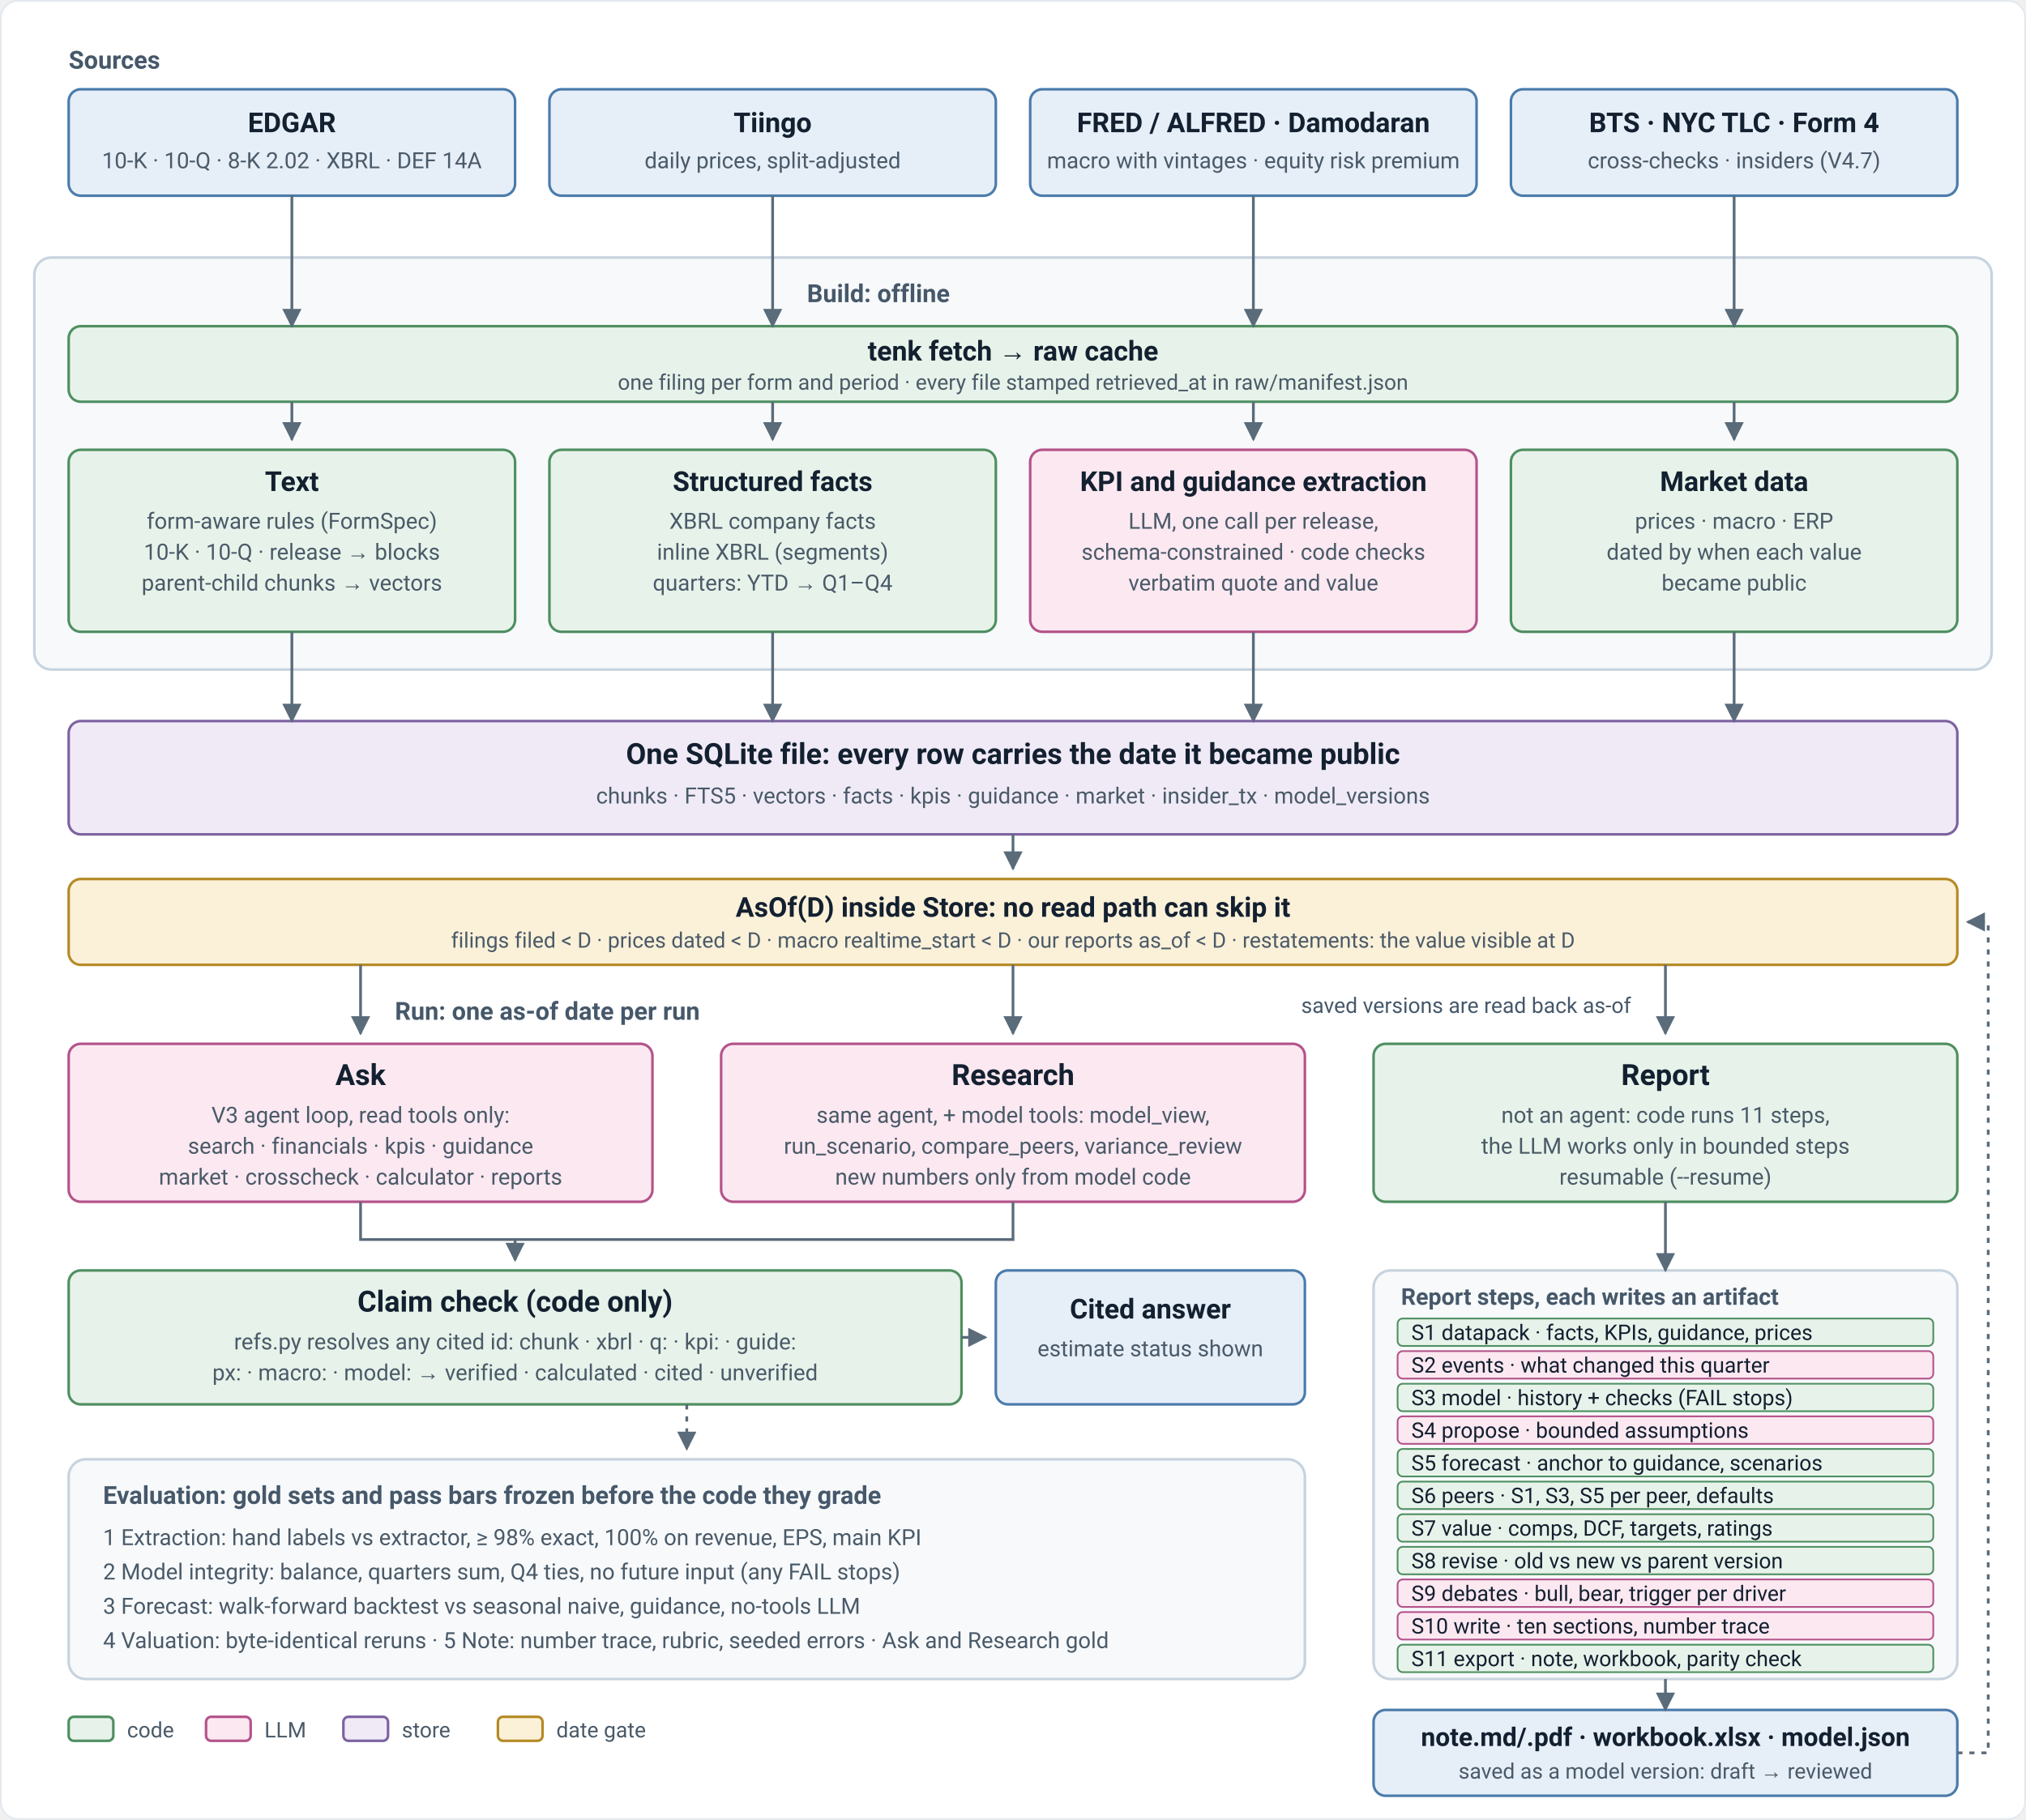
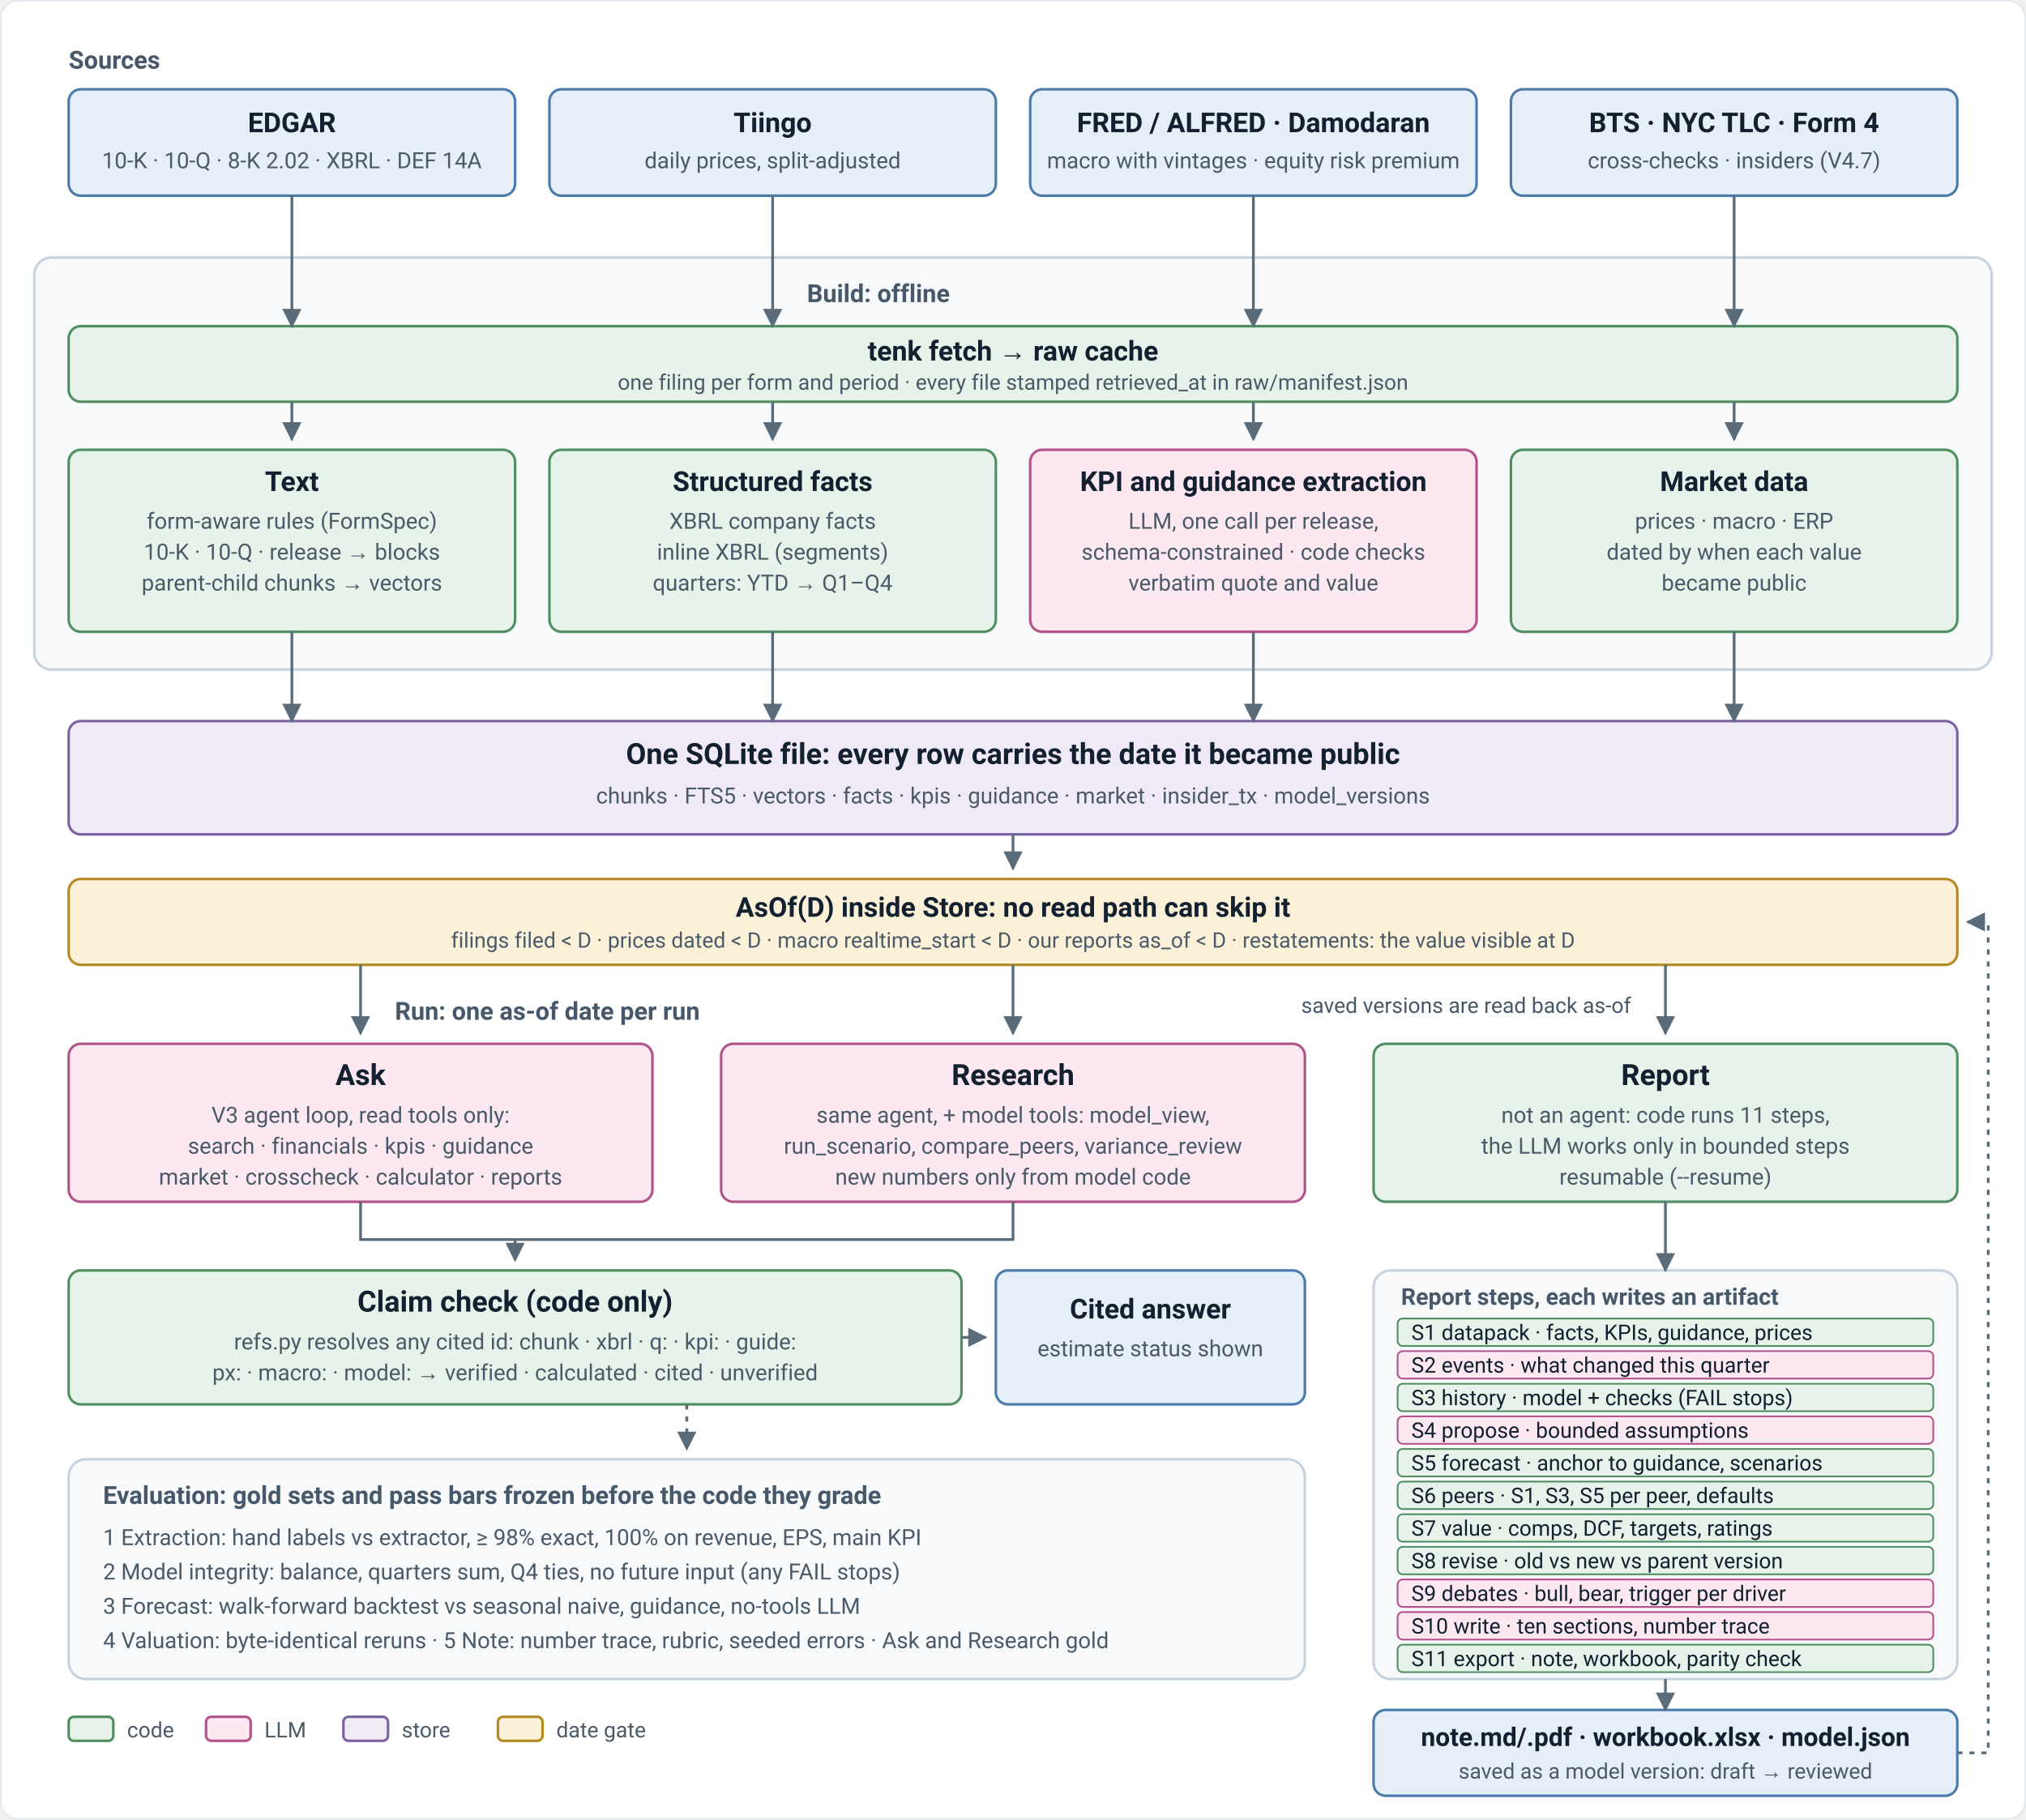
<svg xmlns="http://www.w3.org/2000/svg" width="1180" height="1060" viewBox="0 0 1180 1060" role="img" aria-labelledby="svgtitle svgdesc" font-family="system-ui, -apple-system, 'Segoe UI', Roboto, 'Helvetica Neue', Arial, sans-serif">
  <style>
    @media (prefers-color-scheme: dark) {
      .bg    { fill: #0f1419; stroke: #2b3540; }
      .panel { fill: #151c24; stroke: #3a4753; }
      .ext   { fill: #16283c; stroke: #6f9dc8; }
      .work  { fill: #16301f; stroke: #63ab77; }
      .llm   { fill: #3a1a2c; stroke: #d487b0; }
      .sink  { fill: #241b33; stroke: #a186c4; }
      .gate  { fill: #3a2f14; stroke: #d4a84a; }
      .name  { fill: #e6edf3; }
      .sub   { fill: #9fb0c0; }
      .ptitle{ fill: #93a4b4; }
      .edge  { stroke: #8496a6; }
      .elabel{ fill: #93a4b4; }
      #arrow &gt; path { fill: #8496a6; }
    }
  </style>
  <defs>
    <marker id="arrow" viewBox="0 0 10 10" refX="9" refY="5" markerWidth="7" markerHeight="7" orient="auto-start-reverse">
      <path d="M 0 0 L 10 5 L 0 10 z" fill="#5a6b7a" />
    </marker>
  </defs>
  <rect class="bg" x="0.5" y="0.5" width="1179" height="1059" rx="10" fill="#ffffff" stroke="#e3e9ef" />
  <text class="ptitle" x="40" y="40" font-size="14.5" font-weight="600" fill="#46586a">Sources</text>
  <rect class="ext" x="40" y="52" width="260" height="62" rx="7" fill="#e6eef8" stroke="#4a7bab" stroke-width="1.5" />
  <text class="name" x="170" y="77" text-anchor="middle" font-size="16" font-weight="600" fill="#132030">EDGAR</text>
  <text class="sub" x="170" y="98" text-anchor="middle" font-size="13" fill="#4a5a68">10-K · 10-Q · 8-K 2.02 · XBRL · DEF 14A</text>
  <rect class="ext" x="320" y="52" width="260" height="62" rx="7" fill="#e6eef8" stroke="#4a7bab" stroke-width="1.5" />
  <text class="name" x="450" y="77" text-anchor="middle" font-size="16" font-weight="600" fill="#132030">Tiingo</text>
  <text class="sub" x="450" y="98" text-anchor="middle" font-size="13" fill="#4a5a68">daily prices, split-adjusted</text>
  <rect class="ext" x="600" y="52" width="260" height="62" rx="7" fill="#e6eef8" stroke="#4a7bab" stroke-width="1.5" />
  <text class="name" x="730" y="77" text-anchor="middle" font-size="16" font-weight="600" fill="#132030">FRED / ALFRED · Damodaran</text>
  <text class="sub" x="730" y="98" text-anchor="middle" font-size="13" fill="#4a5a68">macro with vintages · equity risk premium</text>
  <rect class="ext" x="880" y="52" width="260" height="62" rx="7" fill="#e6eef8" stroke="#4a7bab" stroke-width="1.5" />
  <text class="name" x="1010" y="77" text-anchor="middle" font-size="16" font-weight="600" fill="#132030">BTS · NYC TLC · Form 4</text>
  <text class="sub" x="1010" y="98" text-anchor="middle" font-size="13" fill="#4a5a68">cross-checks · insiders (V4.7)</text>
  <rect class="panel" x="20" y="150" width="1140" height="240" rx="10" fill="#f7f9fb" stroke="#c7d3de" stroke-width="1.5" />
  <text class="ptitle" x="470" y="176" font-size="14.5" font-weight="600" fill="#46586a">Build: offline</text>
  <rect class="work" x="40" y="190" width="1100" height="44" rx="7" fill="#e7f3ea" stroke="#4f8f61" stroke-width="1.5" />
  <text class="name" x="590" y="210" text-anchor="middle" font-size="16" font-weight="600" fill="#132030">tenk fetch → raw cache</text>
  <text class="sub" x="590" y="227" text-anchor="middle" font-size="12.5" fill="#4a5a68">one filing per form and period · every file stamped retrieved_at in raw/manifest.json</text>
  <rect class="work" x="40" y="262" width="260" height="106" rx="7" fill="#e7f3ea" stroke="#4f8f61" stroke-width="1.5" />
  <text class="name" x="170" y="286" text-anchor="middle" font-size="16" font-weight="600" fill="#132030">Text</text>
  <text class="sub" x="170" y="308" text-anchor="middle" font-size="13" fill="#4a5a68">form-aware rules (FormSpec)</text>
  <text class="sub" x="170" y="326" text-anchor="middle" font-size="13" fill="#4a5a68">10-K · 10-Q · release → blocks</text>
  <text class="sub" x="170" y="344" text-anchor="middle" font-size="13" fill="#4a5a68">parent-child chunks → vectors</text>
  <rect class="work" x="320" y="262" width="260" height="106" rx="7" fill="#e7f3ea" stroke="#4f8f61" stroke-width="1.5" />
  <text class="name" x="450" y="286" text-anchor="middle" font-size="16" font-weight="600" fill="#132030">Structured facts</text>
  <text class="sub" x="450" y="308" text-anchor="middle" font-size="13" fill="#4a5a68">XBRL company facts</text>
  <text class="sub" x="450" y="326" text-anchor="middle" font-size="13" fill="#4a5a68">inline XBRL (segments)</text>
  <text class="sub" x="450" y="344" text-anchor="middle" font-size="13" fill="#4a5a68">quarters: YTD → Q1–Q4</text>
  <rect class="llm" x="600" y="262" width="260" height="106" rx="7" fill="#fbe8f1" stroke="#b4538a" stroke-width="1.5" />
  <text class="name" x="730" y="286" text-anchor="middle" font-size="16" font-weight="600" fill="#132030">KPI and guidance extraction</text>
  <text class="sub" x="730" y="308" text-anchor="middle" font-size="13" fill="#4a5a68">LLM, one call per release,</text>
  <text class="sub" x="730" y="326" text-anchor="middle" font-size="13" fill="#4a5a68">schema-constrained · code checks</text>
  <text class="sub" x="730" y="344" text-anchor="middle" font-size="13" fill="#4a5a68">verbatim quote and value</text>
  <rect class="work" x="880" y="262" width="260" height="106" rx="7" fill="#e7f3ea" stroke="#4f8f61" stroke-width="1.5" />
  <text class="name" x="1010" y="286" text-anchor="middle" font-size="16" font-weight="600" fill="#132030">Market data</text>
  <text class="sub" x="1010" y="308" text-anchor="middle" font-size="13" fill="#4a5a68">prices · macro · ERP</text>
  <text class="sub" x="1010" y="326" text-anchor="middle" font-size="13" fill="#4a5a68">dated by when each value</text>
  <text class="sub" x="1010" y="344" text-anchor="middle" font-size="13" fill="#4a5a68">became public</text>
  <path class="edge" d="M 170 114 V 190" fill="none" stroke="#5a6b7a" stroke-width="1.6" marker-end="url(#arrow)" />
  <path class="edge" d="M 450 114 V 190" fill="none" stroke="#5a6b7a" stroke-width="1.6" marker-end="url(#arrow)" />
  <path class="edge" d="M 730 114 V 190" fill="none" stroke="#5a6b7a" stroke-width="1.6" marker-end="url(#arrow)" />
  <path class="edge" d="M 1010 114 V 190" fill="none" stroke="#5a6b7a" stroke-width="1.6" marker-end="url(#arrow)" />
  <path class="edge" d="M 170 234 V 256" fill="none" stroke="#5a6b7a" stroke-width="1.6" marker-end="url(#arrow)" />
  <path class="edge" d="M 450 234 V 256" fill="none" stroke="#5a6b7a" stroke-width="1.6" marker-end="url(#arrow)" />
  <path class="edge" d="M 730 234 V 256" fill="none" stroke="#5a6b7a" stroke-width="1.6" marker-end="url(#arrow)" />
  <path class="edge" d="M 1010 234 V 256" fill="none" stroke="#5a6b7a" stroke-width="1.6" marker-end="url(#arrow)" />
  <rect class="sink" x="40" y="420" width="1100" height="66" rx="7" fill="#f0eaf7" stroke="#7c62a0" stroke-width="1.5" />
  <text class="name" x="590" y="445" text-anchor="middle" font-size="17" font-weight="600" fill="#132030">One SQLite file: every row carries the date it became public</text>
  <text class="sub" x="590" y="468" text-anchor="middle" font-size="13" fill="#4a5a68">chunks · FTS5 · vectors · facts · kpis · guidance · market · insider_tx · model_versions</text>
  <path class="edge" d="M 170 368 V 420" fill="none" stroke="#5a6b7a" stroke-width="1.6" marker-end="url(#arrow)" />
  <path class="edge" d="M 450 368 V 420" fill="none" stroke="#5a6b7a" stroke-width="1.6" marker-end="url(#arrow)" />
  <path class="edge" d="M 730 368 V 420" fill="none" stroke="#5a6b7a" stroke-width="1.6" marker-end="url(#arrow)" />
  <path class="edge" d="M 1010 368 V 420" fill="none" stroke="#5a6b7a" stroke-width="1.6" marker-end="url(#arrow)" />
  <rect class="gate" x="40" y="512" width="1100" height="50" rx="7" fill="#fbf1d9" stroke="#b58a24" stroke-width="1.5" />
  <text class="name" x="590" y="534" text-anchor="middle" font-size="16" font-weight="600" fill="#132030">AsOf(D) inside Store: no read path can skip it</text>
  <text class="sub" x="590" y="552" text-anchor="middle" font-size="12.5" fill="#4a5a68">filings filed &lt; D · prices dated &lt; D · macro realtime_start &lt; D · our reports as_of &lt; D · restatements: the value visible at D</text>
  <path class="edge" d="M 590 486 V 506" fill="none" stroke="#5a6b7a" stroke-width="1.6" marker-end="url(#arrow)" />
  <text class="ptitle" x="230" y="594" font-size="14.5" font-weight="600" fill="#46586a">Run: one as-of date per run</text>
  <rect class="llm" x="40" y="608" width="340" height="92" rx="7" fill="#fbe8f1" stroke="#b4538a" stroke-width="1.5" />
  <text class="name" x="210" y="632" text-anchor="middle" font-size="17" font-weight="600" fill="#132030">Ask</text>
  <text class="sub" x="210" y="654" text-anchor="middle" font-size="13" fill="#4a5a68">V3 agent loop, read tools only:</text>
  <text class="sub" x="210" y="672" text-anchor="middle" font-size="13" fill="#4a5a68">search · financials · kpis · guidance</text>
  <text class="sub" x="210" y="690" text-anchor="middle" font-size="13" fill="#4a5a68">market · crosscheck · calculator · reports</text>
  <rect class="llm" x="420" y="608" width="340" height="92" rx="7" fill="#fbe8f1" stroke="#b4538a" stroke-width="1.5" />
  <text class="name" x="590" y="632" text-anchor="middle" font-size="17" font-weight="600" fill="#132030">Research</text>
  <text class="sub" x="590" y="654" text-anchor="middle" font-size="13" fill="#4a5a68">same agent, + model tools: model_view,</text>
  <text class="sub" x="590" y="672" text-anchor="middle" font-size="13" fill="#4a5a68">run_scenario, compare_peers, variance_review</text>
  <text class="sub" x="590" y="690" text-anchor="middle" font-size="13" fill="#4a5a68">new numbers only from model code</text>
  <rect class="work" x="800" y="608" width="340" height="92" rx="7" fill="#e7f3ea" stroke="#4f8f61" stroke-width="1.5" />
  <text class="name" x="970" y="632" text-anchor="middle" font-size="17" font-weight="600" fill="#132030">Report</text>
  <text class="sub" x="970" y="654" text-anchor="middle" font-size="13" fill="#4a5a68">not an agent: code runs 11 steps,</text>
  <text class="sub" x="970" y="672" text-anchor="middle" font-size="13" fill="#4a5a68">the LLM works only in bounded steps</text>
  <text class="sub" x="970" y="690" text-anchor="middle" font-size="13" fill="#4a5a68">resumable (--resume)</text>
  <path class="edge" d="M 210 562 V 602" fill="none" stroke="#5a6b7a" stroke-width="1.6" marker-end="url(#arrow)" />
  <path class="edge" d="M 590 562 V 602" fill="none" stroke="#5a6b7a" stroke-width="1.6" marker-end="url(#arrow)" />
  <path class="edge" d="M 970 562 V 602" fill="none" stroke="#5a6b7a" stroke-width="1.6" marker-end="url(#arrow)" />
  <rect class="work" x="40" y="740" width="520" height="78" rx="7" fill="#e7f3ea" stroke="#4f8f61" stroke-width="1.5" />
  <text class="name" x="300" y="764" text-anchor="middle" font-size="17" font-weight="600" fill="#132030">Claim check (code only)</text>
  <text class="sub" x="300" y="786" text-anchor="middle" font-size="13" fill="#4a5a68">refs.py resolves any cited id: chunk · xbrl · q: · kpi: · guide:</text>
  <text class="sub" x="300" y="804" text-anchor="middle" font-size="13" fill="#4a5a68">px: · macro: · model: → verified · calculated · cited · unverified</text>
  <rect class="ext" x="580" y="740" width="180" height="78" rx="7" fill="#e6eef8" stroke="#4a7bab" stroke-width="1.5" />
  <text class="name" x="670" y="768" text-anchor="middle" font-size="16" font-weight="600" fill="#132030">Cited answer</text>
  <text class="sub" x="670" y="790" text-anchor="middle" font-size="13" fill="#4a5a68">estimate status shown</text>
  <path class="edge" d="M 210 700 V 722 H 300 V 734" fill="none" stroke="#5a6b7a" stroke-width="1.6" marker-end="url(#arrow)" />
  <path class="edge" d="M 590 700 V 722 H 300" fill="none" stroke="#5a6b7a" stroke-width="1.6" />
  <path class="edge" d="M 560 779 H 574" fill="none" stroke="#5a6b7a" stroke-width="1.6" marker-end="url(#arrow)" />
  <rect class="panel" x="40" y="850" width="720" height="128" rx="10" fill="#f7f9fb" stroke="#c7d3de" stroke-width="1.5" />
  <text class="ptitle" x="60" y="876" font-size="14.5" font-weight="600" fill="#46586a">Evaluation: gold sets and pass bars frozen before the code they grade</text>
  <text class="sub" x="60" y="900" font-size="13" fill="#4a5a68">1  Extraction: hand labels vs extractor, ≥ 98% exact, 100% on revenue, EPS, main KPI</text>
  <text class="sub" x="60" y="920" font-size="13" fill="#4a5a68">2  Model integrity: balance, quarters sum, Q4 ties, no future input (any FAIL stops)</text>
  <text class="sub" x="60" y="940" font-size="13" fill="#4a5a68">3  Forecast: walk-forward backtest vs seasonal naive, guidance, no-tools LLM</text>
  <text class="sub" x="60" y="960" font-size="13" fill="#4a5a68">4  Valuation: byte-identical reruns  ·  5  Note: number trace, rubric, seeded errors  ·  Ask and Research gold</text>
  <path class="edge" d="M 400 818 V 832 H 400 V 844" fill="none" stroke="#5a6b7a" stroke-width="1.6" stroke-dasharray="3 4" marker-end="url(#arrow)" />
  <rect class="panel" x="800" y="740" width="340" height="238" rx="10" fill="#f7f9fb" stroke="#c7d3de" stroke-width="1.5" />
  <text class="ptitle" x="816" y="760" font-size="13.5" font-weight="600" fill="#46586a">Report steps, each writes an artifact</text>
  <g font-size="12.5">
    <rect class="work" x="814" y="768" width="312" height="16" rx="3" fill="#e7f3ea" stroke="#4f8f61" />
    <text class="name" x="822" y="780.5" fill="#132030">S1  datapack · facts, KPIs, guidance, prices</text>
    <rect class="llm" x="814" y="787" width="312" height="16" rx="3" fill="#fbe8f1" stroke="#b4538a" />
    <text class="name" x="822" y="799.5" fill="#132030">S2  events · what changed this quarter</text>
    <rect class="work" x="814" y="806" width="312" height="16" rx="3" fill="#e7f3ea" stroke="#4f8f61" />
-     <text class="name" x="822" y="818.5" fill="#132030">S3  model · history + checks (FAIL stops)</text>
+     <text class="name" x="822" y="818.5" fill="#132030">S3  history · model + checks (FAIL stops)</text>
    <rect class="llm" x="814" y="825" width="312" height="16" rx="3" fill="#fbe8f1" stroke="#b4538a" />
    <text class="name" x="822" y="837.5" fill="#132030">S4  propose · bounded assumptions</text>
    <rect class="work" x="814" y="844" width="312" height="16" rx="3" fill="#e7f3ea" stroke="#4f8f61" />
    <text class="name" x="822" y="856.5" fill="#132030">S5  forecast · anchor to guidance, scenarios</text>
    <rect class="work" x="814" y="863" width="312" height="16" rx="3" fill="#e7f3ea" stroke="#4f8f61" />
    <text class="name" x="822" y="875.5" fill="#132030">S6  peers · S1, S3, S5 per peer, defaults</text>
    <rect class="work" x="814" y="882" width="312" height="16" rx="3" fill="#e7f3ea" stroke="#4f8f61" />
    <text class="name" x="822" y="894.5" fill="#132030">S7  value · comps, DCF, targets, ratings</text>
    <rect class="work" x="814" y="901" width="312" height="16" rx="3" fill="#e7f3ea" stroke="#4f8f61" />
    <text class="name" x="822" y="913.5" fill="#132030">S8  revise · old vs new vs parent version</text>
    <rect class="llm" x="814" y="920" width="312" height="16" rx="3" fill="#fbe8f1" stroke="#b4538a" />
    <text class="name" x="822" y="932.5" fill="#132030">S9  debates · bull, bear, trigger per driver</text>
    <rect class="llm" x="814" y="939" width="312" height="16" rx="3" fill="#fbe8f1" stroke="#b4538a" />
    <text class="name" x="822" y="951.5" fill="#132030">S10 write · ten sections, number trace</text>
    <rect class="work" x="814" y="958" width="312" height="16" rx="3" fill="#e7f3ea" stroke="#4f8f61" />
    <text class="name" x="822" y="970.5" fill="#132030">S11 export · note, workbook, parity check</text>
  </g>
  <path class="edge" d="M 970 700 V 740" fill="none" stroke="#5a6b7a" stroke-width="1.6" marker-end="url(#arrow)" />
  <rect class="ext" x="800" y="996" width="340" height="50" rx="7" fill="#e6eef8" stroke="#4a7bab" stroke-width="1.5" />
  <text class="name" x="970" y="1017" text-anchor="middle" font-size="15" font-weight="600" fill="#132030">note.md/.pdf · workbook.xlsx · model.json</text>
  <text class="sub" x="970" y="1036" text-anchor="middle" font-size="12.5" fill="#4a5a68">saved as a model version: draft → reviewed</text>
  <path class="edge" d="M 970 978 V 996" fill="none" stroke="#5a6b7a" stroke-width="1.6" marker-end="url(#arrow)" />
  <path class="edge" d="M 1140 1021 H 1158 V 537 H 1146" fill="none" stroke="#5a6b7a" stroke-width="1.6" stroke-dasharray="3 4" marker-end="url(#arrow)" />
  <text class="elabel" x="950" y="590" text-anchor="end" font-size="12.5" fill="#46586a">saved versions are read back as-of</text>
  <g font-size="12.5">
    <rect x="40" y="1000" width="26" height="14" rx="3" fill="#e7f3ea" stroke="#4f8f61" stroke-width="1.5" />
    <text class="sub" x="74" y="1012" fill="#4a5a68">code</text>
    <rect x="120" y="1000" width="26" height="14" rx="3" fill="#fbe8f1" stroke="#b4538a" stroke-width="1.5" />
    <text class="sub" x="154" y="1012" fill="#4a5a68">LLM</text>
    <rect x="200" y="1000" width="26" height="14" rx="3" fill="#f0eaf7" stroke="#7c62a0" stroke-width="1.5" />
    <text class="sub" x="234" y="1012" fill="#4a5a68">store</text>
    <rect x="290" y="1000" width="26" height="14" rx="3" fill="#fbf1d9" stroke="#b58a24" stroke-width="1.5" />
    <text class="sub" x="324" y="1012" fill="#4a5a68">date gate</text>
  </g>
</svg>
